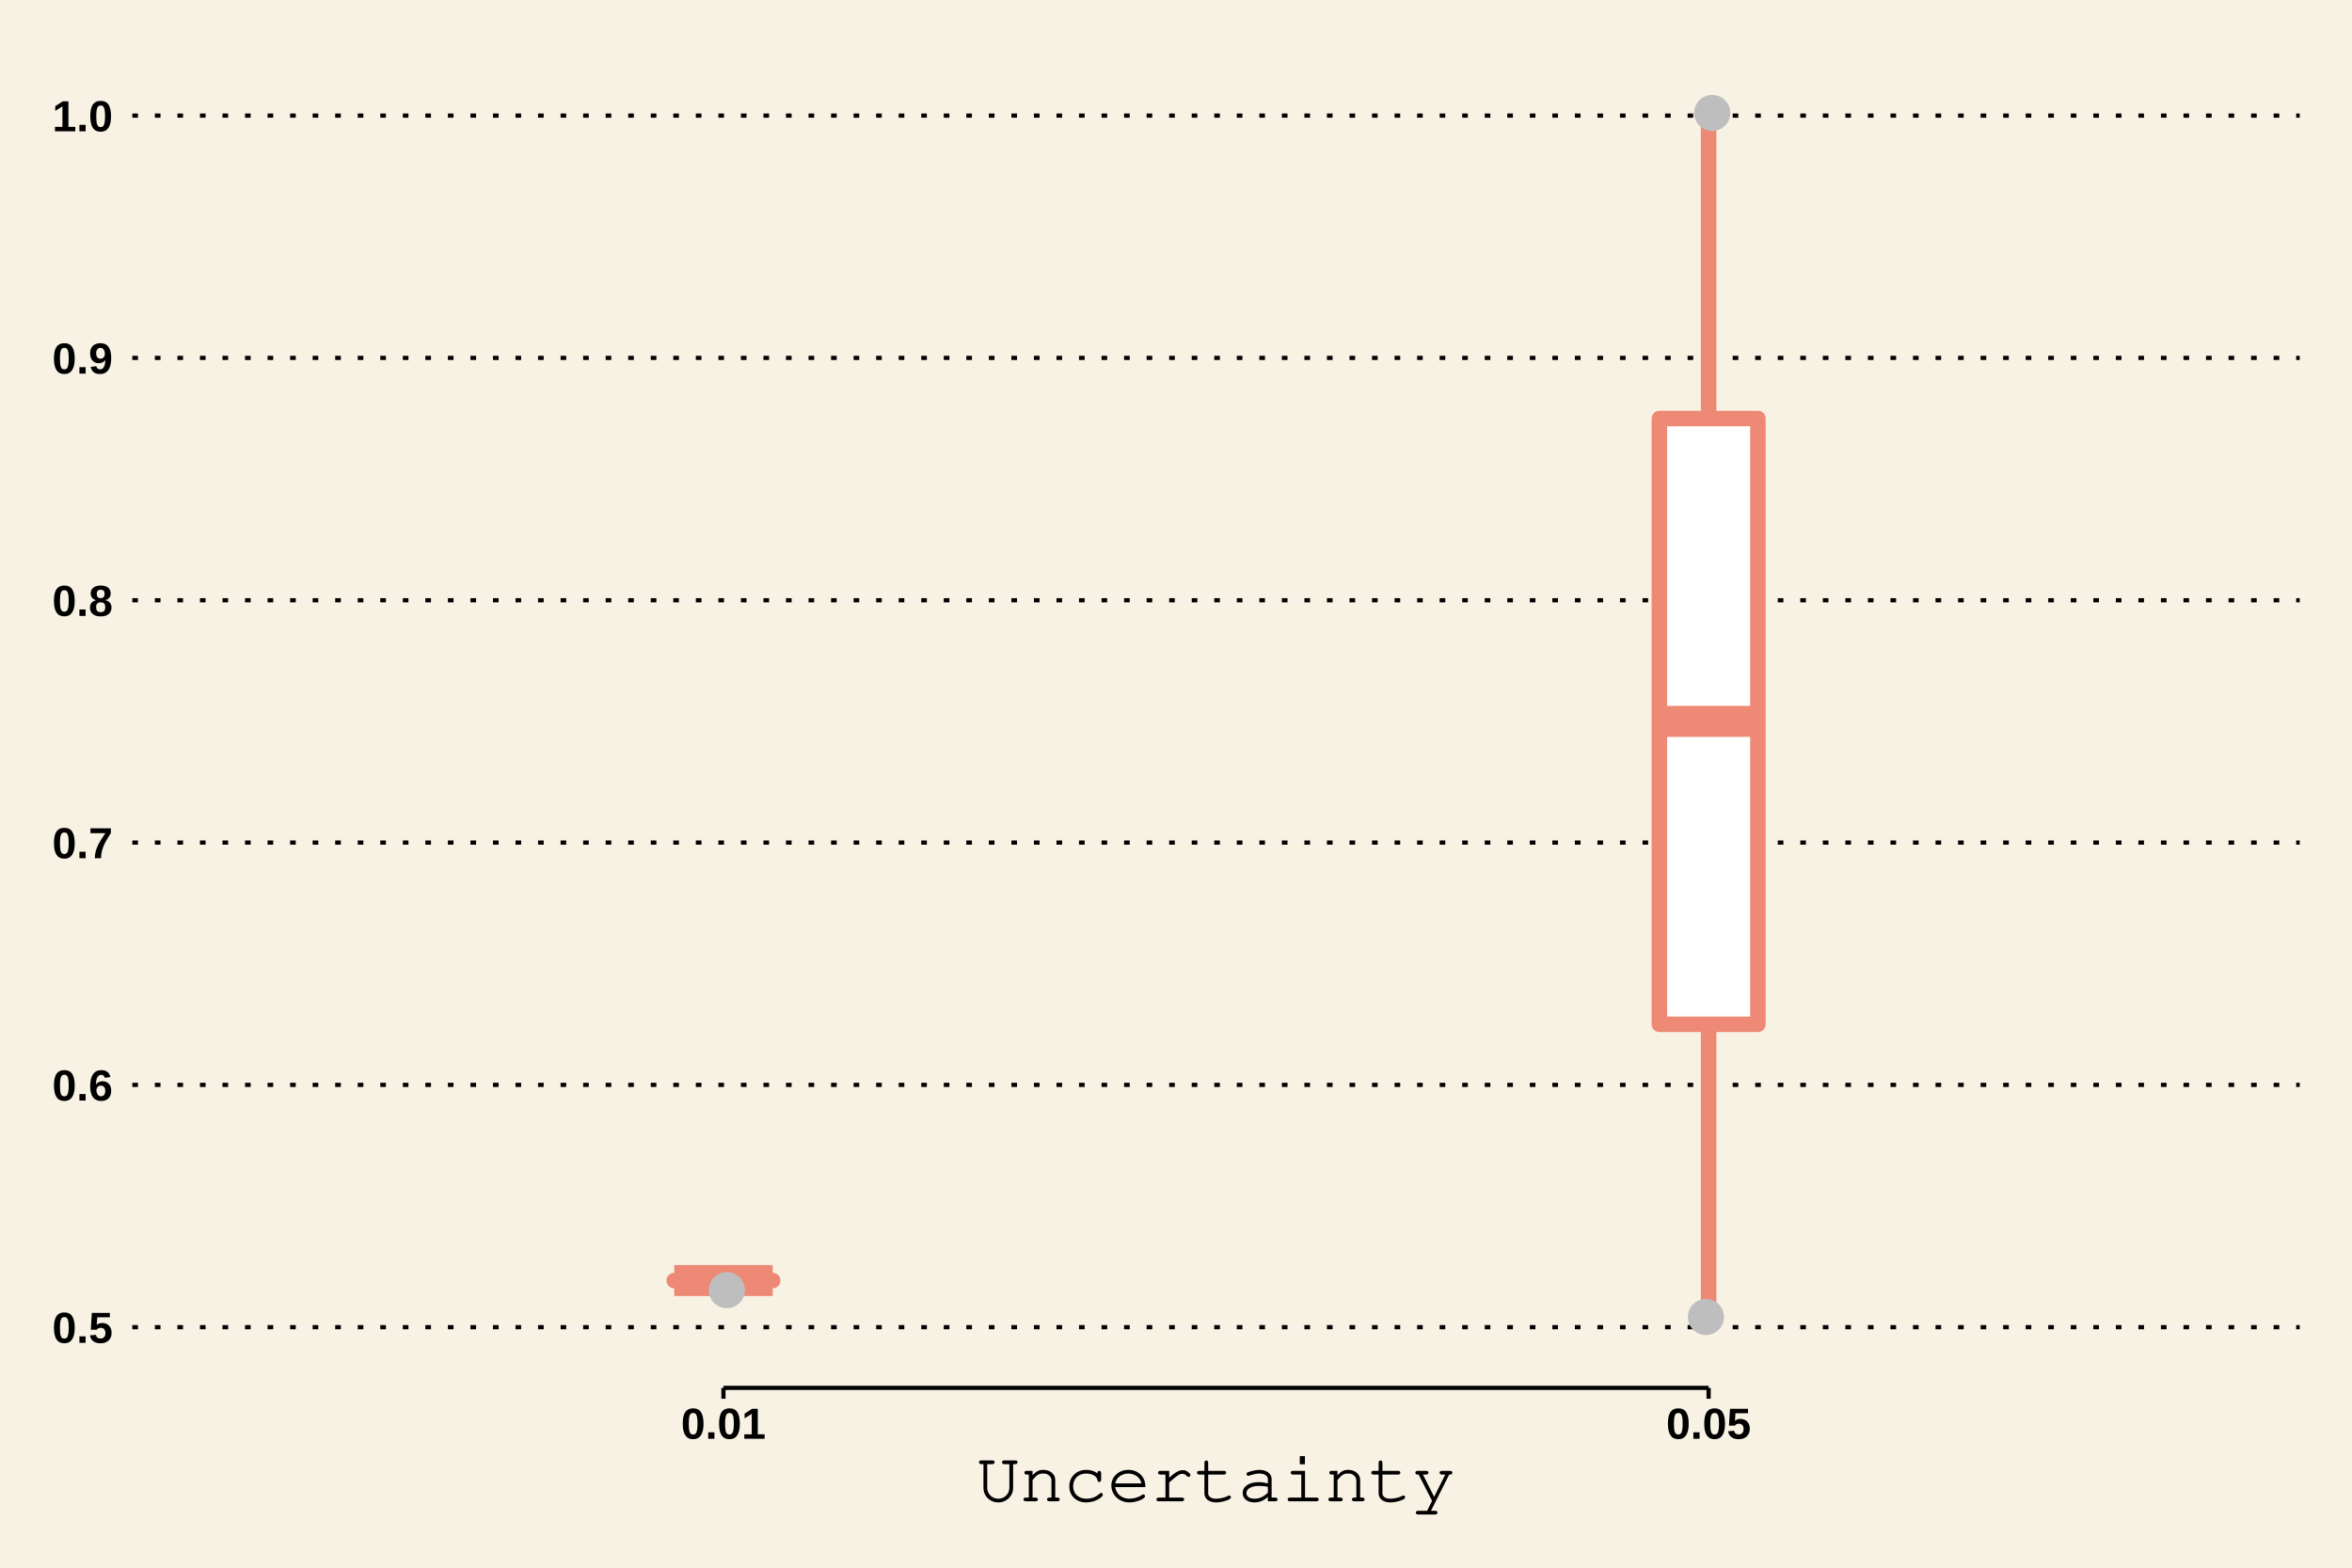
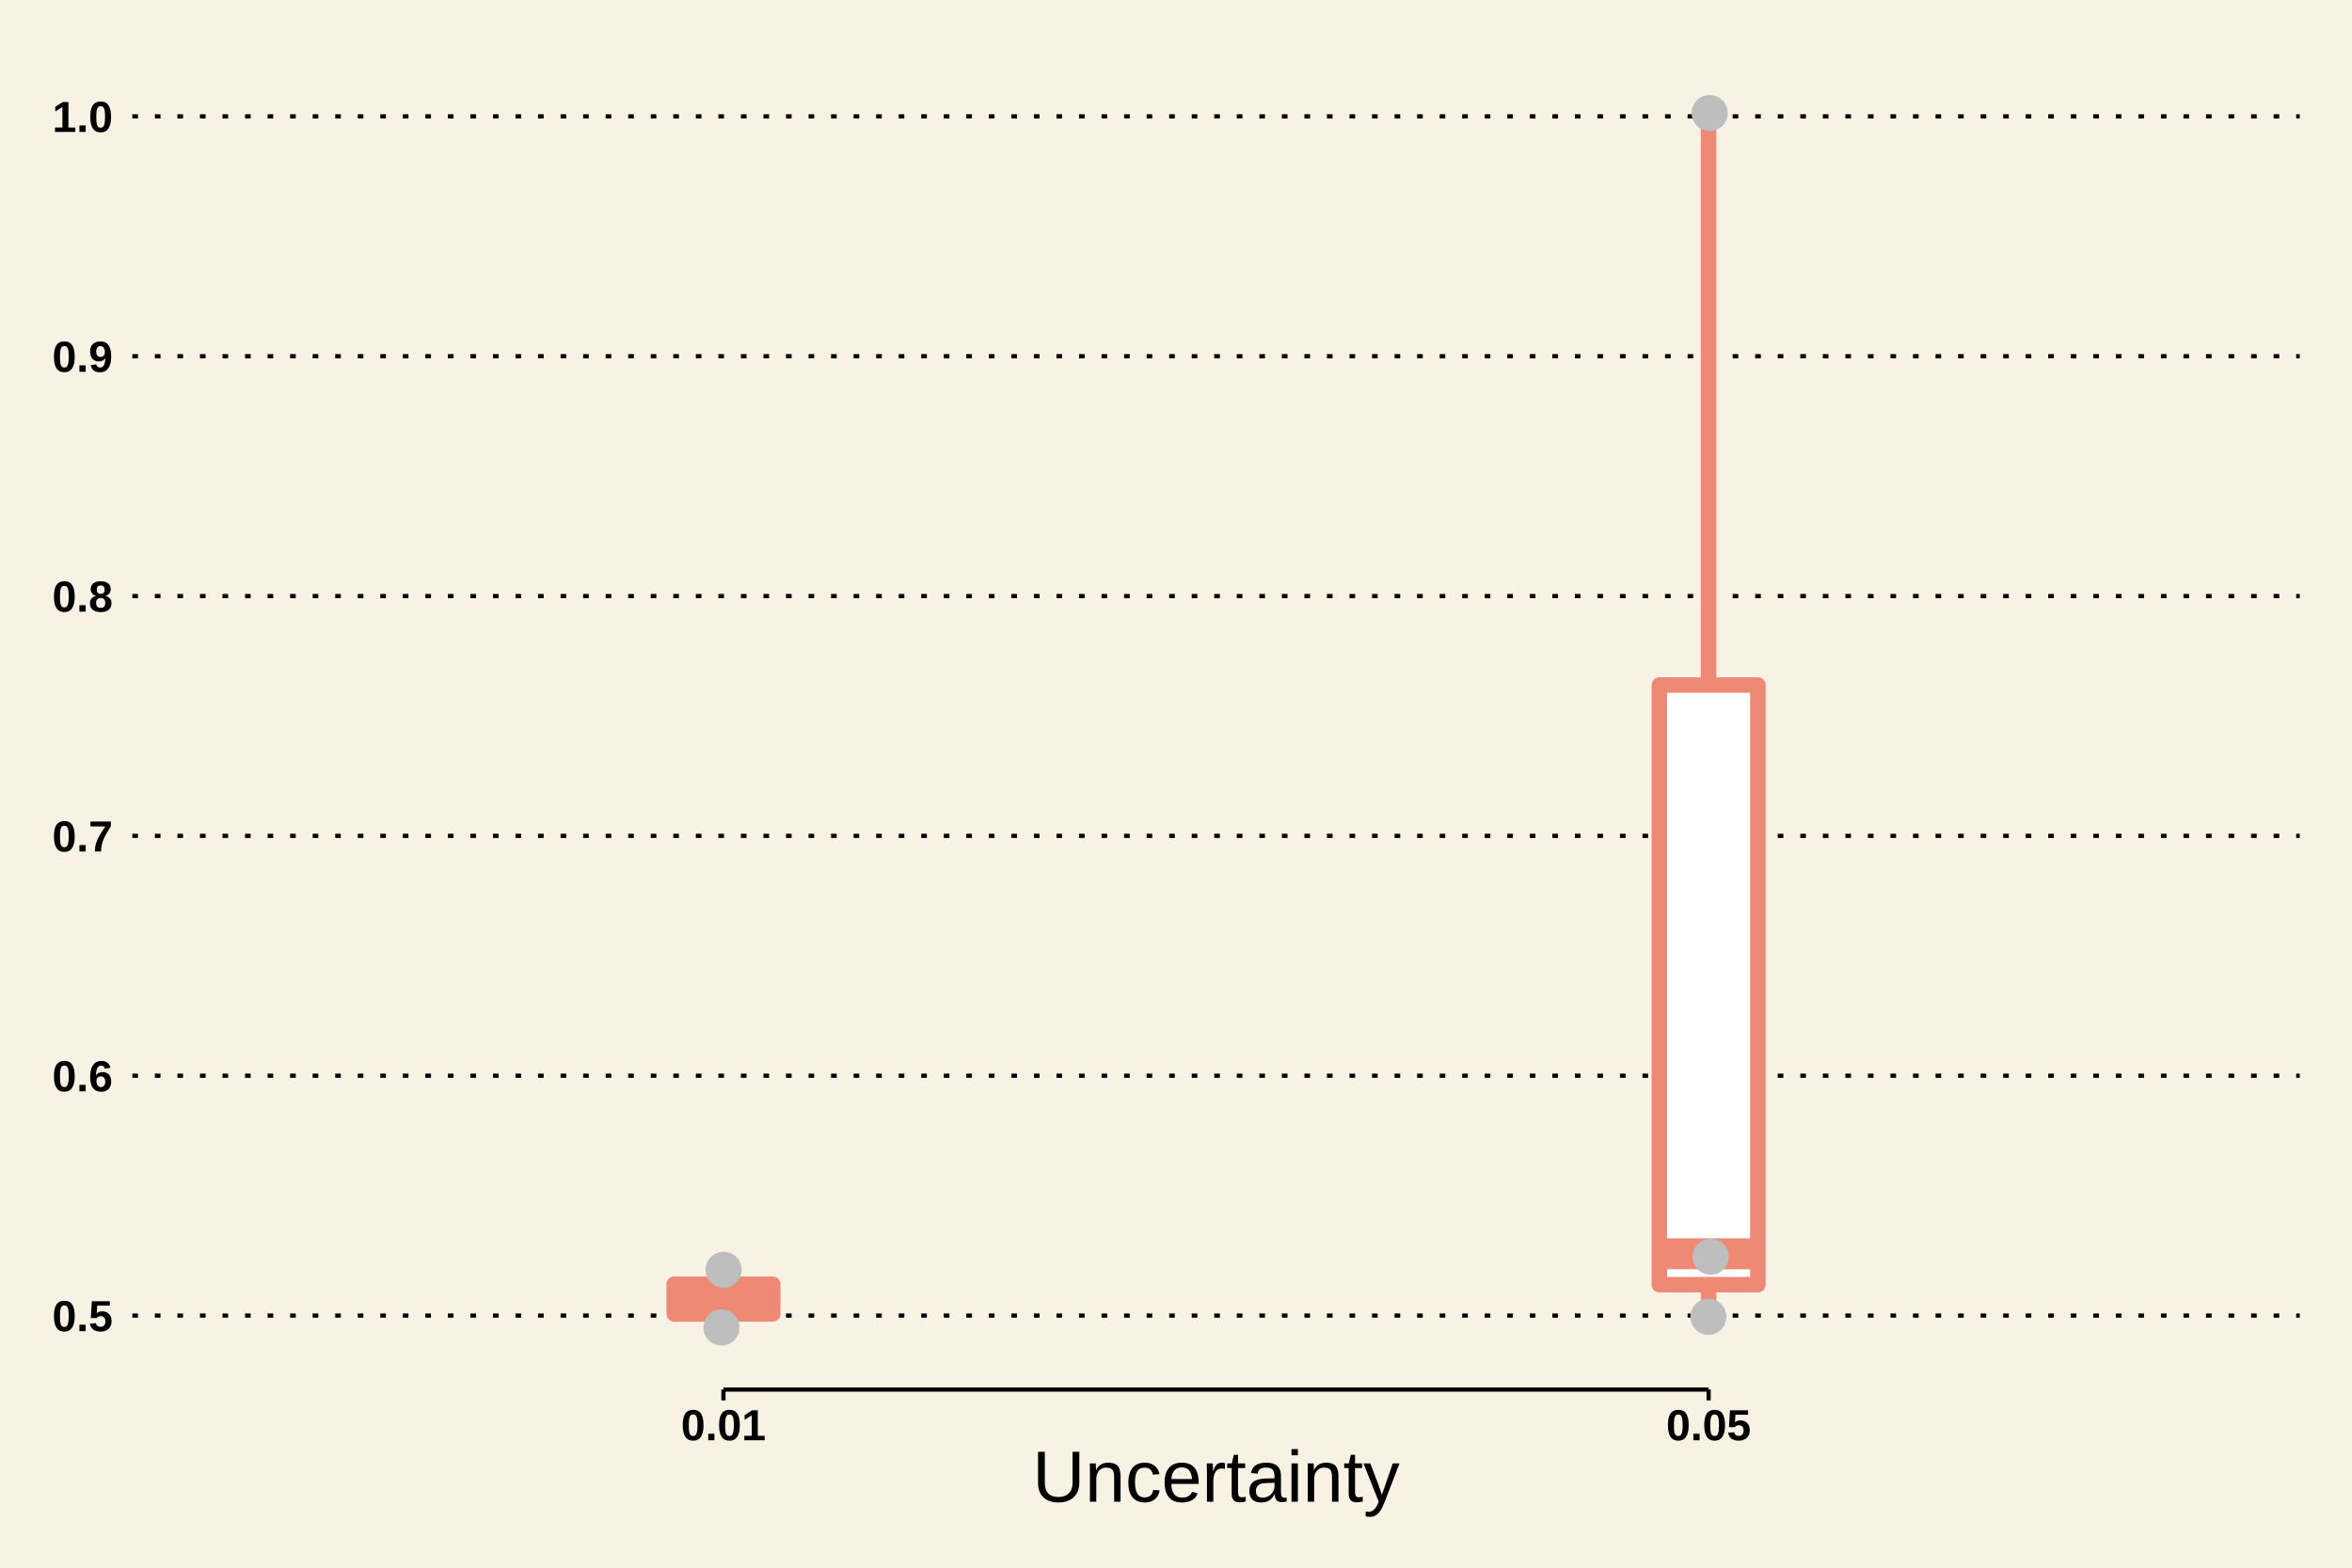
<svg xmlns="http://www.w3.org/2000/svg" class="svglite" width="648.00pt" height="432.00pt" viewBox="0 0 648.00 432.00">
  <defs>
    <style type="text/css">
    .svglite line, .svglite polyline, .svglite polygon, .svglite path, .svglite rect, .svglite circle {
      fill: none;
      stroke: #000000;
      stroke-linecap: round;
      stroke-linejoin: round;
      stroke-miterlimit: 10.00;
+     }
+     .svglite text {
+       white-space: pre;
    }
  </style>
  </defs>
  <rect width="100%" height="100%" style="stroke: none; fill: #F8F2E4;" />
  <defs>
    <clipPath id="cpMC4wMHw2NDguMDB8MC4wMHw0MzIuMDA=">
      <rect x="0.00" y="0.00" width="648.00" height="432.00" />
    </clipPath>
  </defs>
  <g clip-path="url(#cpMC4wMHw2NDguMDB8MC4wMHw0MzIuMDA=)">
    <rect x="0.00" y="0" width="648.00" height="432.00" style="stroke-width: 1.16; stroke: none; fill: #F8F2E4;" />
  </g>
  <defs>
-     <clipPath id="cpMzYuNDZ8NjMzLjYwfDE0LjQwfDM4Mi40NQ==">
-       <rect x="36.46" y="14.40" width="597.14" height="368.05" />
+     <clipPath id="cpMzYuNDZ8NjMzLjYwfDE0LjQwfDM4Mi45MQ==">
+       <rect x="36.46" y="14.40" width="597.14" height="368.51" />
    </clipPath>
  </defs>
-   <g clip-path="url(#cpMzYuNDZ8NjMzLjYwfDE0LjQwfDM4Mi40NQ==)">
-     <rect x="36.46" y="14.40" width="597.14" height="368.05" style="stroke-width: 1.16; stroke: none; fill: #F8F2E4;" />
-     <polyline points="36.46,365.72 633.60,365.72 " style="stroke-width: 1.16; stroke-dasharray: 1.55,4.66; stroke-linecap: butt;" />
-     <polyline points="36.46,298.95 633.60,298.95 " style="stroke-width: 1.16; stroke-dasharray: 1.55,4.66; stroke-linecap: butt;" />
-     <polyline points="36.46,232.18 633.60,232.18 " style="stroke-width: 1.16; stroke-dasharray: 1.55,4.66; stroke-linecap: butt;" />
-     <polyline points="36.46,165.41 633.60,165.41 " style="stroke-width: 1.16; stroke-dasharray: 1.55,4.66; stroke-linecap: butt;" />
-     <polyline points="36.46,98.63 633.60,98.63 " style="stroke-width: 1.16; stroke-dasharray: 1.55,4.66; stroke-linecap: butt;" />
-     <polyline points="36.46,31.86 633.60,31.86 " style="stroke-width: 1.16; stroke-dasharray: 1.55,4.66; stroke-linecap: butt;" />
-     <line x1="199.32" y1="352.88" x2="199.32" y2="352.88" style="stroke-width: 4.27; stroke: #ED8975; stroke-linecap: butt;" />
-     <line x1="199.32" y1="352.88" x2="199.32" y2="352.88" style="stroke-width: 4.27; stroke: #ED8975; stroke-linecap: butt;" />
-     <polygon points="185.75,352.88 185.75,352.88 212.89,352.88 212.89,352.88 185.75,352.88 " style="stroke-width: 4.27; stroke: #ED8975; fill: #FFFFFF;" />
-     <line x1="185.75" y1="352.88" x2="212.89" y2="352.88" style="stroke-width: 8.54; stroke: #ED8975; stroke-linecap: butt;" />
-     <line x1="470.74" y1="115.33" x2="470.74" y2="31.86" style="stroke-width: 4.27; stroke: #ED8975; stroke-linecap: butt;" />
-     <line x1="470.74" y1="282.26" x2="470.74" y2="365.72" style="stroke-width: 4.27; stroke: #ED8975; stroke-linecap: butt;" />
-     <polygon points="457.17,115.33 457.17,282.26 484.32,282.26 484.32,115.33 457.17,115.33 " style="stroke-width: 4.27; stroke: #ED8975; fill: #FFFFFF;" />
-     <line x1="457.17" y1="198.79" x2="484.32" y2="198.79" style="stroke-width: 8.54; stroke: #ED8975; stroke-linecap: butt;" />
-     <circle cx="200.26" cy="355.51" r="4.62" style="stroke-width: 0.71; stroke: #BEBEBE; fill: #BEBEBE;" />
-     <circle cx="471.74" cy="31.13" r="4.62" style="stroke-width: 0.71; stroke: #BEBEBE; fill: #BEBEBE;" />
-     <circle cx="470.00" cy="362.91" r="4.62" style="stroke-width: 0.71; stroke: #BEBEBE; fill: #BEBEBE;" />
-     <rect x="36.46" y="14.40" width="597.14" height="368.05" style="stroke-width: 1.16; stroke: none;" />
+   <g clip-path="url(#cpMzYuNDZ8NjMzLjYwfDE0LjQwfDM4Mi45MQ==)">
+     <rect x="36.46" y="14.40" width="597.14" height="368.51" style="stroke-width: 1.16; stroke: none; fill: #F8F2E4;" />
+     <polyline points="36.46,362.53 633.60,362.53 " style="stroke-width: 1.16; stroke-dasharray: 1.55,4.66; stroke-linecap: butt;" />
+     <polyline points="36.46,296.43 633.60,296.43 " style="stroke-width: 1.16; stroke-dasharray: 1.55,4.66; stroke-linecap: butt;" />
+     <polyline points="36.46,230.34 633.60,230.34 " style="stroke-width: 1.16; stroke-dasharray: 1.55,4.66; stroke-linecap: butt;" />
+     <polyline points="36.46,164.25 633.60,164.25 " style="stroke-width: 1.16; stroke-dasharray: 1.55,4.66; stroke-linecap: butt;" />
+     <polyline points="36.46,98.16 633.60,98.16 " style="stroke-width: 1.16; stroke-dasharray: 1.55,4.66; stroke-linecap: butt;" />
+     <polyline points="36.46,32.07 633.60,32.07 " style="stroke-width: 1.16; stroke-dasharray: 1.55,4.66; stroke-linecap: butt;" />
+     <line x1="199.32" y1="353.90" x2="199.32" y2="349.82" style="stroke-width: 4.27; stroke: #ED8975; stroke-linecap: butt;" />
+     <line x1="199.32" y1="362.07" x2="199.32" y2="366.16" style="stroke-width: 4.27; stroke: #ED8975; stroke-linecap: butt;" />
+     <polygon points="185.75,353.90 185.75,362.07 212.89,362.07 212.89,353.90 185.75,353.90 " style="stroke-width: 4.27; stroke: #ED8975; fill: #FFFFFF;" />
+     <line x1="185.75" y1="357.99" x2="212.89" y2="357.99" style="stroke-width: 8.54; stroke: #ED8975; stroke-linecap: butt;" />
+     <line x1="470.74" y1="188.78" x2="470.74" y2="32.07" style="stroke-width: 4.27; stroke: #ED8975; stroke-linecap: butt;" />
+     <line x1="470.74" y1="354.01" x2="470.74" y2="362.53" style="stroke-width: 4.27; stroke: #ED8975; stroke-linecap: butt;" />
+     <polygon points="457.17,188.78 457.17,354.01 484.32,354.01 484.32,188.78 457.17,188.78 " style="stroke-width: 4.27; stroke: #ED8975; fill: #FFFFFF;" />
+     <line x1="457.17" y1="345.49" x2="484.32" y2="345.49" style="stroke-width: 8.54; stroke: #ED8975; stroke-linecap: butt;" />
+     <circle cx="199.36" cy="349.91" r="4.62" style="stroke-width: 0.71; stroke: #BEBEBE; fill: #BEBEBE;" />
+     <circle cx="198.78" cy="365.81" r="4.62" style="stroke-width: 0.71; stroke: #BEBEBE; fill: #BEBEBE;" />
+     <circle cx="471.04" cy="31.15" r="4.62" style="stroke-width: 0.71; stroke: #BEBEBE; fill: #BEBEBE;" />
+     <circle cx="470.68" cy="362.87" r="4.62" style="stroke-width: 0.71; stroke: #BEBEBE; fill: #BEBEBE;" />
+     <circle cx="471.30" cy="346.32" r="4.62" style="stroke-width: 0.71; stroke: #BEBEBE; fill: #BEBEBE;" />
+     <rect x="36.46" y="14.40" width="597.14" height="368.51" style="stroke-width: 1.16; stroke: none;" />
  </g>
  <g clip-path="url(#cpMC4wMHw2NDguMDB8MC4wMHw0MzIuMDA=)">
-     <text x="31.08" y="370.04" text-anchor="end" style="font-size: 12.00px; font-weight: bold; font-family: Arial;" textLength="16.68px" lengthAdjust="spacingAndGlyphs">0.5</text>
-     <text x="31.08" y="303.27" text-anchor="end" style="font-size: 12.00px; font-weight: bold; font-family: Arial;" textLength="16.68px" lengthAdjust="spacingAndGlyphs">0.6</text>
-     <text x="31.08" y="236.50" text-anchor="end" style="font-size: 12.00px; font-weight: bold; font-family: Arial;" textLength="16.68px" lengthAdjust="spacingAndGlyphs">0.7</text>
-     <text x="31.08" y="169.73" text-anchor="end" style="font-size: 12.00px; font-weight: bold; font-family: Arial;" textLength="16.68px" lengthAdjust="spacingAndGlyphs">0.8</text>
-     <text x="31.08" y="102.95" text-anchor="end" style="font-size: 12.00px; font-weight: bold; font-family: Arial;" textLength="16.68px" lengthAdjust="spacingAndGlyphs">0.9</text>
-     <text x="31.08" y="36.18" text-anchor="end" style="font-size: 12.00px; font-weight: bold; font-family: Arial;" textLength="16.68px" lengthAdjust="spacingAndGlyphs">1.0</text>
-     <polyline points="199.32,382.45 470.74,382.45 " style="stroke-width: 1.16; stroke-linecap: butt;" />
-     <polyline points="199.32,385.44 199.32,382.45 " style="stroke-width: 1.16; stroke-linecap: butt;" />
-     <polyline points="470.74,385.44 470.74,382.45 " style="stroke-width: 1.16; stroke-linecap: butt;" />
-     <text x="199.32" y="396.47" text-anchor="middle" style="font-size: 12.00px; font-weight: bold; font-family: Arial;" textLength="23.36px" lengthAdjust="spacingAndGlyphs">0.01</text>
-     <text x="470.74" y="396.47" text-anchor="middle" style="font-size: 12.00px; font-weight: bold; font-family: Arial;" textLength="23.36px" lengthAdjust="spacingAndGlyphs">0.05</text>
-     <text x="335.03" y="413.70" text-anchor="middle" style="font-size: 20.00px; font-weight: 0; font-family: Courier;" textLength="132.03px" lengthAdjust="spacingAndGlyphs">Uncertainty</text>
+     <text x="31.08" y="366.82" text-anchor="end" style="font-size: 12.00px; font-weight: bold; font-family: &quot;Arial&quot;;" textLength="16.68px" lengthAdjust="spacingAndGlyphs">0.5</text>
+     <text x="31.08" y="300.73" text-anchor="end" style="font-size: 12.00px; font-weight: bold; font-family: &quot;Arial&quot;;" textLength="16.68px" lengthAdjust="spacingAndGlyphs">0.6</text>
+     <text x="31.08" y="234.64" text-anchor="end" style="font-size: 12.00px; font-weight: bold; font-family: &quot;Arial&quot;;" textLength="16.68px" lengthAdjust="spacingAndGlyphs">0.7</text>
+     <text x="31.08" y="168.55" text-anchor="end" style="font-size: 12.00px; font-weight: bold; font-family: &quot;Arial&quot;;" textLength="16.68px" lengthAdjust="spacingAndGlyphs">0.8</text>
+     <text x="31.08" y="102.46" text-anchor="end" style="font-size: 12.00px; font-weight: bold; font-family: &quot;Arial&quot;;" textLength="16.68px" lengthAdjust="spacingAndGlyphs">0.9</text>
+     <text x="31.08" y="36.36" text-anchor="end" style="font-size: 12.00px; font-weight: bold; font-family: &quot;Arial&quot;;" textLength="16.68px" lengthAdjust="spacingAndGlyphs">1.0</text>
+     <polyline points="199.32,382.91 470.74,382.91 " style="stroke-width: 1.16; stroke-linecap: butt;" />
+     <polyline points="199.32,385.90 199.32,382.91 " style="stroke-width: 1.16; stroke-linecap: butt;" />
+     <polyline points="470.74,385.90 470.74,382.91 " style="stroke-width: 1.16; stroke-linecap: butt;" />
+     <text x="199.32" y="396.88" text-anchor="middle" style="font-size: 12.00px; font-weight: bold; font-family: &quot;Arial&quot;;" textLength="23.36px" lengthAdjust="spacingAndGlyphs">0.01</text>
+     <text x="470.74" y="396.88" text-anchor="middle" style="font-size: 12.00px; font-weight: bold; font-family: &quot;Arial&quot;;" textLength="23.36px" lengthAdjust="spacingAndGlyphs">0.05</text>
+     <text x="335.03" y="413.83" text-anchor="middle" style="font-size: 20.00px; font-family: &quot;Arial&quot;;" textLength="132.03px" lengthAdjust="spacingAndGlyphs">Uncertainty</text>
  </g>
</svg>
